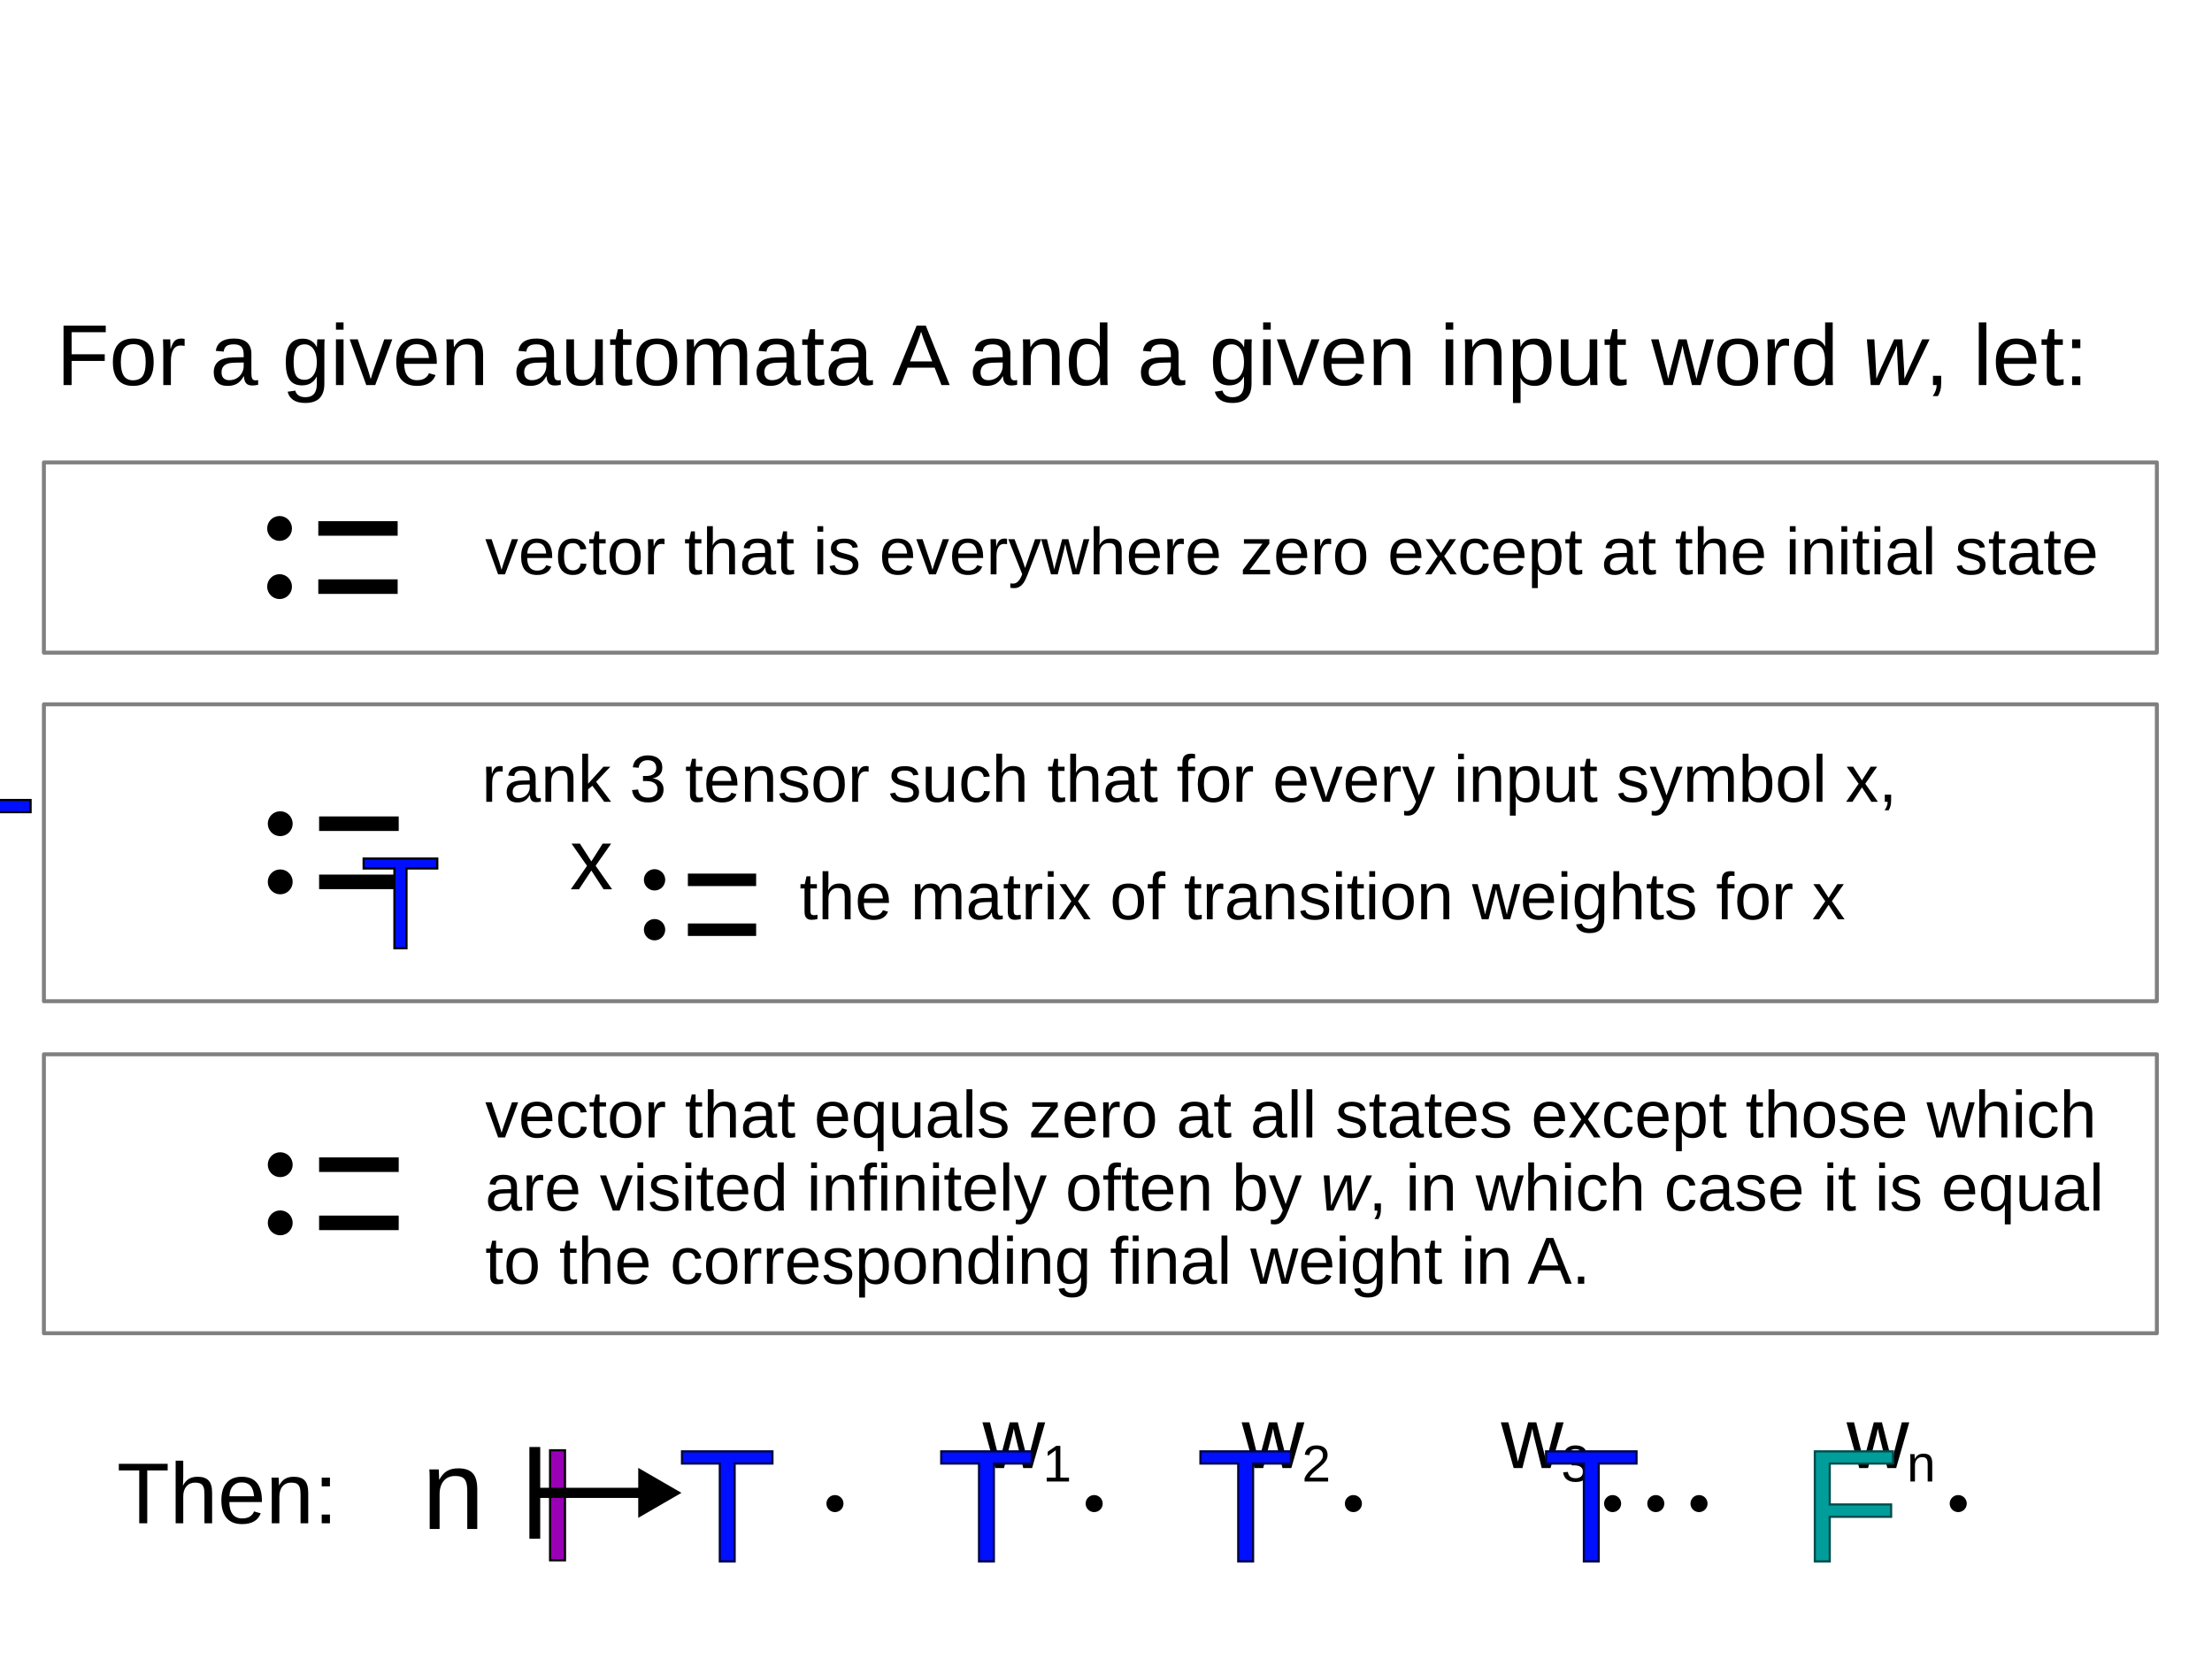
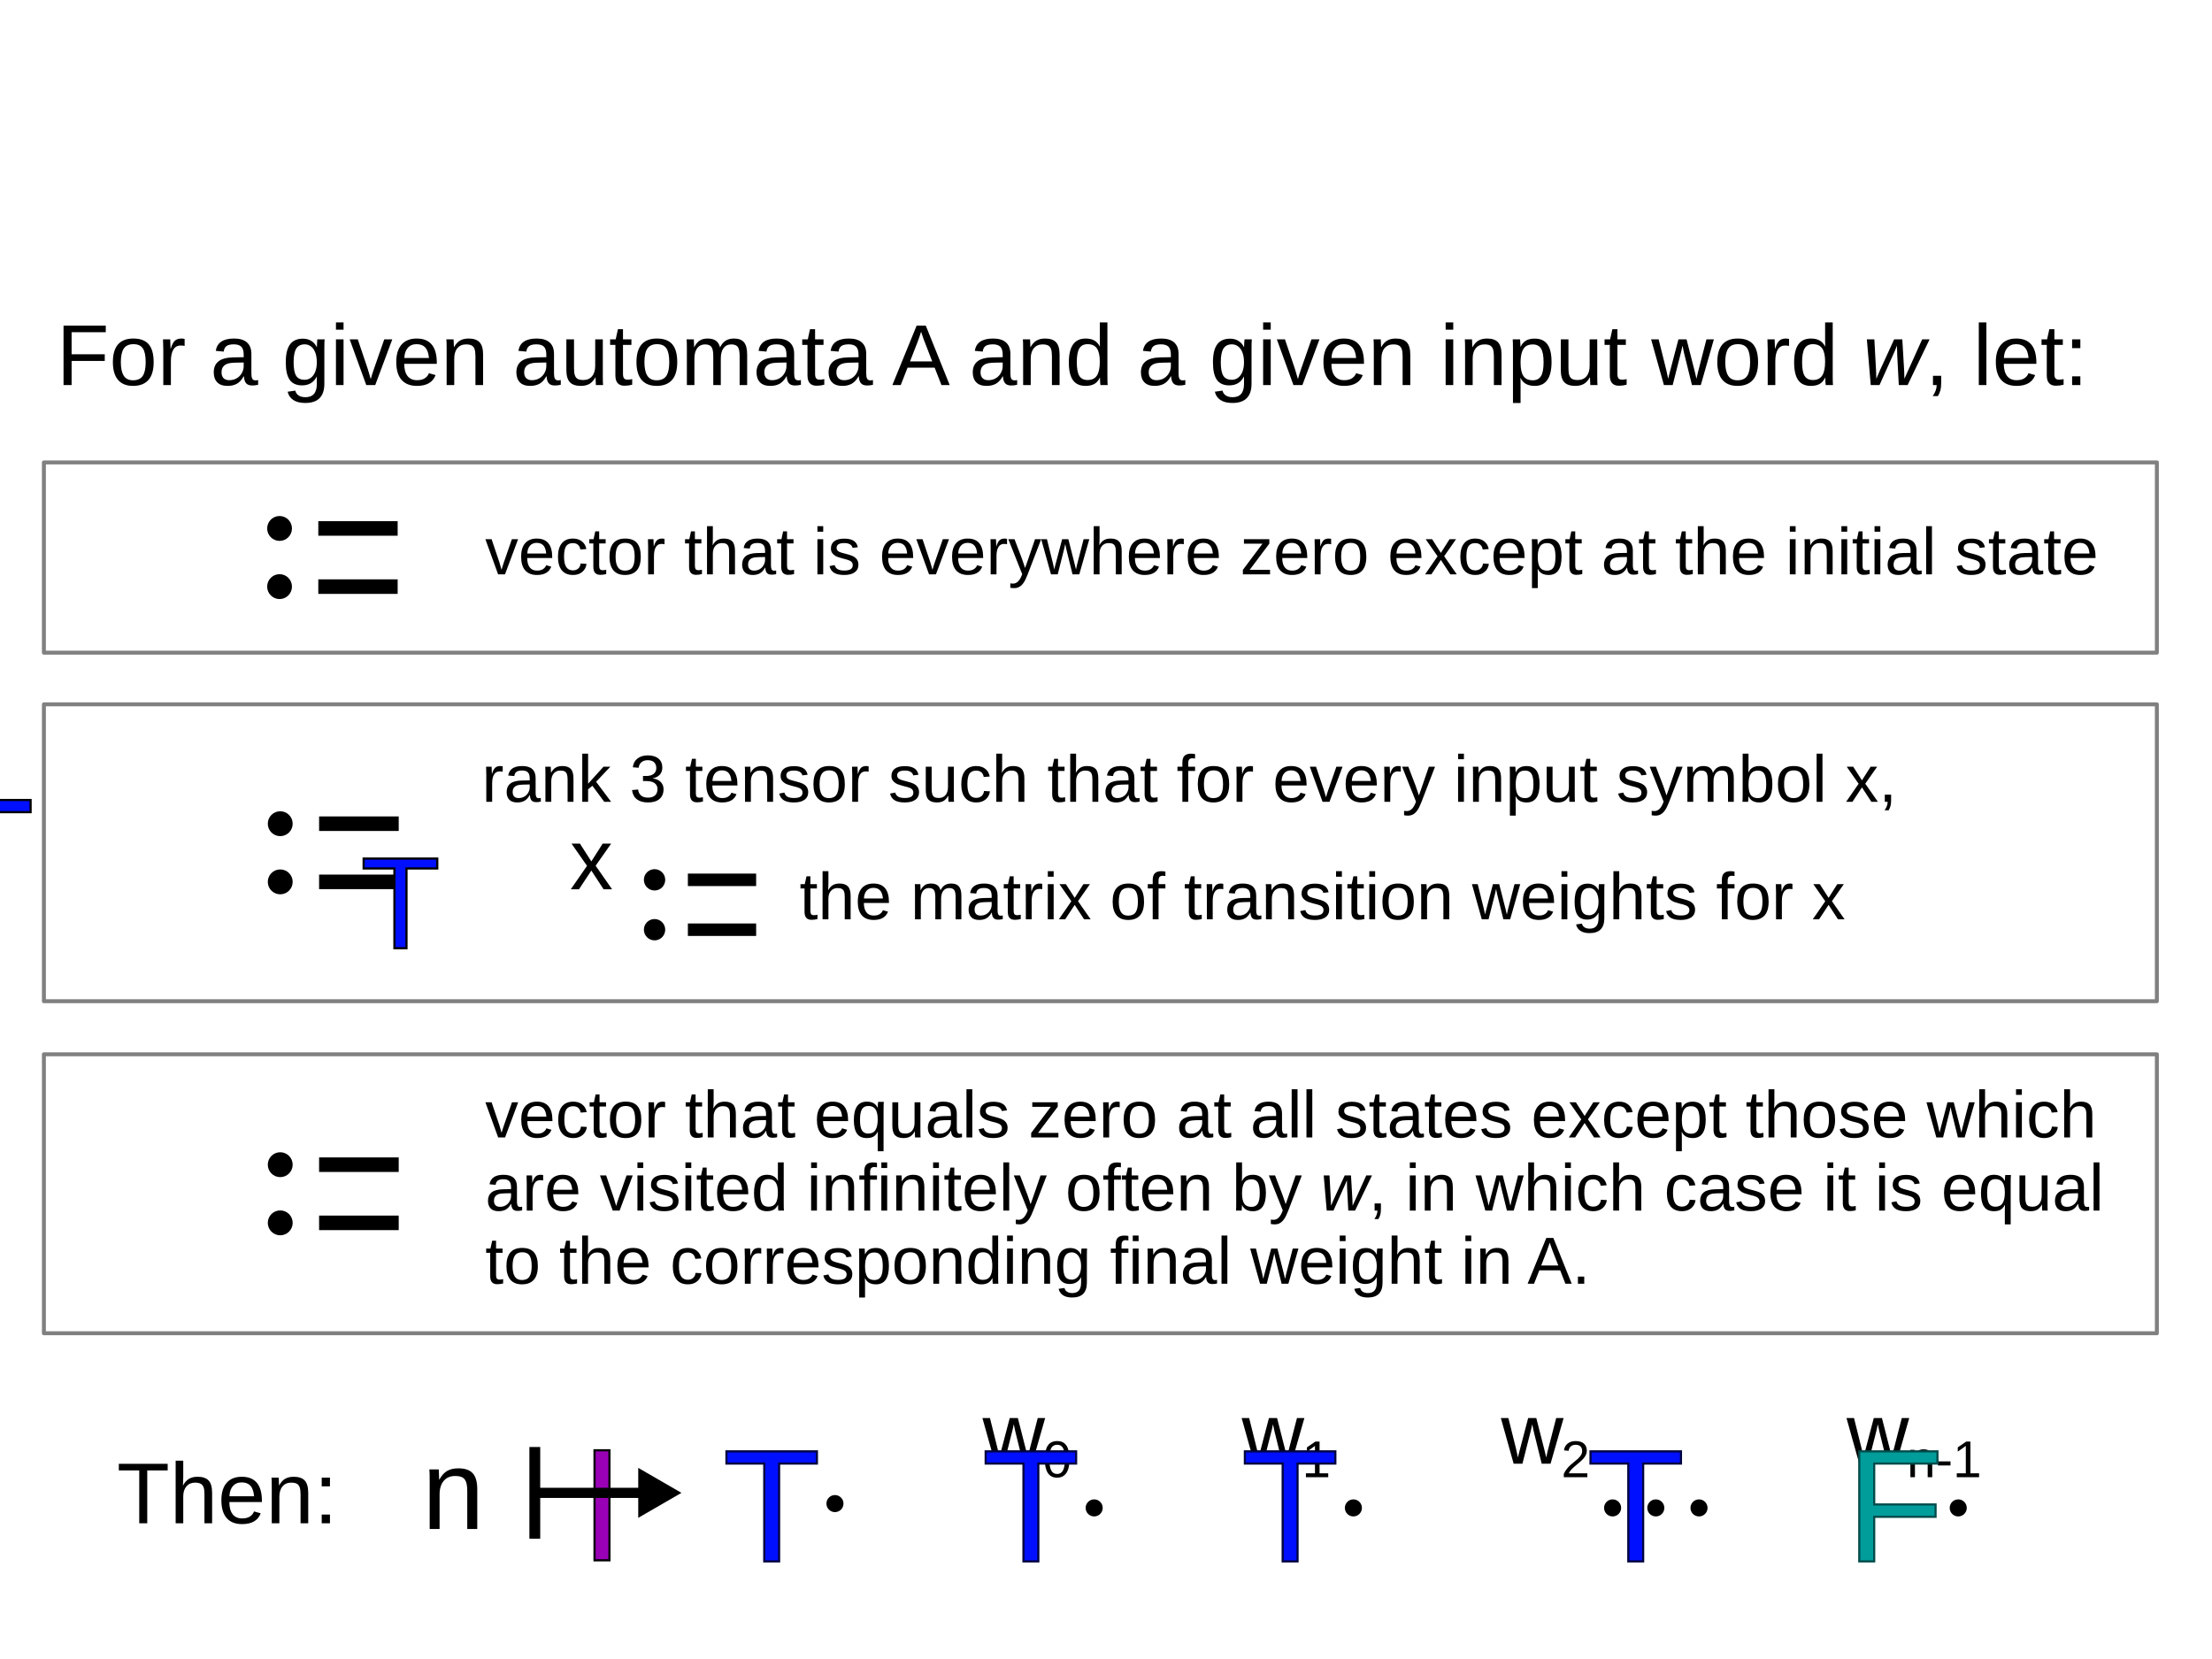
<svg xmlns="http://www.w3.org/2000/svg" height="768" width="1024" id="svg2" version="1.1">
  <defs id="defs26765">
    <marker orient="auto" refY="0" refX="0" id="StopL" style="overflow:visible">
      <path id="path6008" d="M 0,5.65 0,-5.65" style="fill:none;stroke:#000000;stroke-width:1pt" transform="scale(0.8,0.8)" />
    </marker>
    <marker orient="auto" refY="0" refX="0" id="TriangleOutM" style="overflow:visible">
      <path id="path5984" d="m 5.77,0 -8.65,5 0,-10 8.65,5 z" style="fill-rule:evenodd;stroke:#000000;stroke-width:1pt;marker-start:none" transform="scale(0.4,0.4)" />
    </marker>
  </defs>
+   <text xml:space="preserve" style="font-size:40px;font-style:normal;font-variant:normal;font-weight:normal;font-stretch:normal;text-align:start;line-height:125%;letter-spacing:0px;word-spacing:0px;writing-mode:lr-tb;text-anchor:start;fill:#000000;fill-opacity:1;stroke:none;font-family:Arial;-inkscape-font-specification:Arial" x="42.586" y="401.18" id="text3483">
+     <tspan x="42.586" y="401.18" id="tspan3487" />
+   </text>
+   <text xml:space="preserve" style="font-size:40px;font-style:normal;font-variant:normal;font-weight:normal;font-stretch:normal;text-align:start;line-height:125%;letter-spacing:0px;word-spacing:0px;writing-mode:lr-tb;text-anchor:start;fill:#000000;fill-opacity:1;stroke:none;font-family:Arial;-inkscape-font-specification:Arial" x="388.73" y="221.862" id="text4697">
+     <tspan id="tspan4699" x="388.73" y="221.862" />
+   </text>
  <g id="daas">
-     <text id="text3483" y="401.18" x="42.586" style="font-size:40px;font-style:normal;font-variant:normal;font-weight:normal;font-stretch:normal;text-align:start;line-height:125%;letter-spacing:0px;word-spacing:0px;writing-mode:lr-tb;text-anchor:start;fill:#000000;fill-opacity:1;stroke:none;font-family:Arial;-inkscape-font-specification:Arial" xml:space="preserve">
-       <tspan id="tspan3487" y="401.18" x="42.586" />
-     </text>
    <text id="daas.prelude" y="178.25" x="26.132" style="font-size:40px;font-style:normal;font-variant:normal;font-weight:normal;font-stretch:normal;text-align:start;line-height:125%;letter-spacing:0px;word-spacing:0px;writing-mode:lr-tb;text-anchor:start;fill:#000000;fill-opacity:1;stroke:none;font-family:Arial;-inkscape-font-specification:Arial" xml:space="preserve">
      <tspan y="178.25" x="26.132" id="tspan3885">For a given automata A and a given input word <tspan id="tspan4881" style="font-style:italic;-inkscape-font-specification:Arial Italic">w</tspan>, let:</tspan>
    </text>
    <g transform="translate(0,2)" id="daas.initial">
      <text id="text3503" y="263.437" x="224.968" style="font-size:30.729px;font-style:normal;font-variant:normal;font-weight:normal;font-stretch:normal;text-align:start;line-height:125%;letter-spacing:0px;word-spacing:0px;writing-mode:lr-tb;text-anchor:start;fill:#000000;fill-opacity:1;stroke:none;font-family:Arial;-inkscape-font-specification:Arial" xml:space="preserve" transform="scale(0.9983384,1.001664)">
        <tspan id="tspan3509" y="263.437" x="224.968">vector that is everywhere zero except at the initial state</tspan>
      </text>
      <text id="text3887" y="282.132" x="65.056" style="font-size:73.928px;font-style:normal;font-variant:normal;font-weight:normal;font-stretch:normal;text-align:center;line-height:125%;letter-spacing:0px;word-spacing:0px;writing-mode:lr-tb;text-anchor:middle;fill:#9900b5;fill-opacity:1;stroke:#000000;stroke-width:0.998;stroke-opacity:1;font-family:Arial;-inkscape-font-specification:Arial" xml:space="preserve" transform="scale(0.9983384,1.001664)">
        <tspan y="282.132" x="65.056" id="tspan3889" style="stroke-width:0.998">I</tspan>
      </text>
      <g transform="matrix(1.677394,0,0,1.682983,-501.9523,-169.8586)" id="g3891">
        <path style="fill:#000000;fill-opacity:1;stroke:none" id="path3893" d="m 251.169,325.889 c 0,1.89 -1.532,3.422 -3.422,3.422 -1.89,0 -3.422,-1.532 -3.422,-3.422 0,-1.89 1.532,-3.422 3.422,-3.422 1.89,0 3.422,1.532 3.422,3.422 z" transform="translate(128.6535,-80.79211)" />
        <path transform="translate(128.6535,-64.79211)" d="m 251.169,325.889 c 0,1.89 -1.532,3.422 -3.422,3.422 -1.89,0 -3.422,-1.532 -3.422,-3.422 0,-1.89 1.532,-3.422 3.422,-3.422 1.89,0 3.422,1.532 3.422,3.422 z" id="path3895" style="fill:#000000;fill-opacity:1;stroke:none" />
        <g id="g3897" transform="translate(200.6535,-46.79211)">
          <path id="path3899" d="m 186.438,291.889 21.9,0" style="fill:none;stroke:#000000;stroke-width:4;stroke-linecap:butt;stroke-linejoin:miter;stroke-miterlimit:4;stroke-opacity:1;stroke-dasharray:none" />
          <path style="fill:none;stroke:#000000;stroke-width:4;stroke-linecap:butt;stroke-linejoin:miter;stroke-miterlimit:4;stroke-opacity:1;stroke-dasharray:none" d="m 186.438,307.889 21.9,0" id="path3901" />
        </g>
      </g>
      <rect y="212.06" x="20.322" height="88.076" width="978.155" id="rect4691" style="fill:none;stroke:#808080;stroke-width:1.831;stroke-linecap:butt;stroke-linejoin:round;stroke-miterlimit:4;stroke-opacity:1;stroke-dasharray:none;stroke-dashoffset:0" />
    </g>
    <g id="daas.final">
      <text xml:space="preserve" style="font-size:30.78px;font-style:normal;font-variant:normal;font-weight:normal;font-stretch:normal;text-align:start;line-height:110%;letter-spacing:0px;word-spacing:0px;writing-mode:lr-tb;text-anchor:start;fill:#000000;fill-opacity:1;stroke:none;font-family:Arial;-inkscape-font-specification:Arial" x="224.593" y="526.549" id="text3516">
        <tspan id="tspan4728" x="224.593" y="526.549">vector that equals zero at all states except those which</tspan>
        <tspan x="224.593" y="560.407" id="tspan4748">are visited infinitely often by <tspan style="font-style:italic;-inkscape-font-specification:Arial Italic" id="tspan4879">w</tspan>, in which case it is equal</tspan>
        <tspan x="224.593" y="594.265" id="tspan4750">to the corresponding final weight in A.</tspan>
      </text>
      <g id="g4788" transform="translate(0,46.53151)">
        <text id="text3903" y="532.602" x="63.898" style="font-size:74.051px;font-style:normal;font-variant:normal;font-weight:normal;font-stretch:normal;text-align:center;line-height:125%;letter-spacing:0px;word-spacing:0px;writing-mode:lr-tb;text-anchor:middle;fill:#009d9b;fill-opacity:1;stroke:#004c4b;stroke-opacity:1;font-family:Arial;-inkscape-font-specification:Arial" xml:space="preserve">
          <tspan y="532.602" x="63.898" id="tspan3905">F</tspan>
        </text>
        <g id="g4780">
          <g id="g3907" transform="matrix(1.682983,0,0,1.682983,-503.7492,80.14136)">
            <path transform="translate(128.6535,-80.79211)" d="m 251.169,325.889 c 0,1.89 -1.532,3.422 -3.422,3.422 -1.89,0 -3.422,-1.532 -3.422,-3.422 0,-1.89 1.532,-3.422 3.422,-3.422 1.89,0 3.422,1.532 3.422,3.422 z" id="path3909" style="fill:#000000;fill-opacity:1;stroke:none" />
            <path style="fill:#000000;fill-opacity:1;stroke:none" id="path3911" d="m 251.169,325.889 c 0,1.89 -1.532,3.422 -3.422,3.422 -1.89,0 -3.422,-1.532 -3.422,-3.422 0,-1.89 1.532,-3.422 3.422,-3.422 1.89,0 3.422,1.532 3.422,3.422 z" transform="translate(128.6535,-64.79211)" />
            <g transform="translate(200.6535,-46.79211)" id="g3913">
              <path style="fill:none;stroke:#000000;stroke-width:4;stroke-linecap:butt;stroke-linejoin:miter;stroke-miterlimit:4;stroke-opacity:1;stroke-dasharray:none" d="m 186.438,291.889 21.9,0" id="path3915" />
              <path id="path3917" d="m 186.438,307.889 21.9,0" style="fill:none;stroke:#000000;stroke-width:4;stroke-linecap:butt;stroke-linejoin:miter;stroke-miterlimit:4;stroke-opacity:1;stroke-dasharray:none" />
            </g>
          </g>
        </g>
      </g>
      <rect style="fill:none;stroke:#808080;stroke-width:1.831;stroke-linecap:butt;stroke-linejoin:round;stroke-miterlimit:4;stroke-opacity:1;stroke-dasharray:none;stroke-dashoffset:0" id="rect4693" width="978.152" height="129.142" x="20.324" y="488.059" />
    </g>
    <g transform="translate(0,14)" id="daas.transitions">
      <text xml:space="preserve" style="font-size:30.78px;font-style:normal;font-variant:normal;font-weight:normal;font-stretch:normal;text-align:start;line-height:125%;letter-spacing:0px;word-spacing:0px;writing-mode:lr-tb;text-anchor:start;fill:#000000;fill-opacity:1;stroke:none;font-family:Arial;-inkscape-font-specification:Arial" x="222.984" y="357.185" id="text3495">
        <tspan x="222.984" y="357.185" id="tspan5932">rank 3 tensor such that for every input symbol x,</tspan>
      </text>
      <g id="g3876" transform="matrix(1.682983,0,0,1.682983,-503.7492,-45.17809)">
        <path transform="translate(128.6535,-80.79211)" d="m 251.169,325.889 c 0,1.89 -1.532,3.422 -3.422,3.422 -1.89,0 -3.422,-1.532 -3.422,-3.422 0,-1.89 1.532,-3.422 3.422,-3.422 1.89,0 3.422,1.532 3.422,3.422 z" id="path3066" style="fill:#000000;fill-opacity:1;stroke:none" />
        <path style="fill:#000000;fill-opacity:1;stroke:none" id="path3074" d="m 251.169,325.889 c 0,1.89 -1.532,3.422 -3.422,3.422 -1.89,0 -3.422,-1.532 -3.422,-3.422 0,-1.89 1.532,-3.422 3.422,-3.422 1.89,0 3.422,1.532 3.422,3.422 z" transform="translate(128.6535,-64.79211)" />
        <g transform="translate(200.6535,-46.79211)" id="g4358">
          <path style="fill:none;stroke:#000000;stroke-width:4;stroke-linecap:butt;stroke-linejoin:miter;stroke-miterlimit:4;stroke-opacity:1;stroke-dasharray:none" d="m 186.438,291.889 21.9,0" id="path3070" />
          <path id="path3076" d="m 186.438,307.889 21.9,0" style="fill:none;stroke:#000000;stroke-width:4;stroke-linecap:butt;stroke-linejoin:miter;stroke-miterlimit:4;stroke-opacity:1;stroke-dasharray:none" />
        </g>
      </g>
      <rect style="fill:none;stroke:#808080;stroke-width:1.835;stroke-linecap:butt;stroke-linejoin:round;stroke-miterlimit:4;stroke-opacity:1;stroke-dasharray:none;stroke-dashoffset:0" id="rect3919" width="978.148" height="137.436" x="20.325" y="312.061" />
      <text xml:space="preserve" style="font-size:74.051px;font-style:normal;font-variant:normal;font-weight:normal;font-stretch:normal;text-align:center;line-height:125%;letter-spacing:0px;word-spacing:0px;writing-mode:lr-tb;text-anchor:middle;fill:#0010ff;fill-opacity:1;stroke:#000000;stroke-opacity:1;font-family:Arial;-inkscape-font-specification:Arial" x="65.254" y="407.283" id="text5853">
        <tspan id="tspan5855" x="65.254" y="407.283">T</tspan>
      </text>
      <text id="text5928" y="424.948" x="244.045" style="font-size:60.315px;font-style:normal;font-variant:normal;font-weight:normal;font-stretch:normal;text-align:center;line-height:125%;letter-spacing:0px;word-spacing:0px;writing-mode:lr-tb;text-anchor:middle;fill:#0010ff;fill-opacity:1;stroke:#000000;stroke-opacity:1;font-family:Arial;-inkscape-font-specification:Arial" xml:space="preserve">
        <tspan y="424.948" x="244.045" id="tspan5930">T</tspan>
      </text>
      <text xml:space="preserve" style="font-size:40px;font-style:normal;font-variant:normal;font-weight:normal;font-stretch:normal;text-align:start;line-height:125%;letter-spacing:0px;word-spacing:0px;writing-mode:lr-tb;text-anchor:start;fill:#000000;fill-opacity:1;stroke:none;font-family:Arial;-inkscape-font-specification:Arial" x="263.781" y="397.682" id="text5936">
        <tspan id="tspan5938" x="263.781" y="397.682">x</tspan>
      </text>
      <g transform="matrix(1.442948,0,0,1.442948,-240.1127,39.63829)" id="g5940">
        <path style="fill:#000000;fill-opacity:1;stroke:none" id="path5942" d="m 251.169,325.889 c 0,1.89 -1.532,3.422 -3.422,3.422 -1.89,0 -3.422,-1.532 -3.422,-3.422 0,-1.89 1.532,-3.422 3.422,-3.422 1.89,0 3.422,1.532 3.422,3.422 z" transform="translate(128.6535,-80.79211)" />
        <path transform="translate(128.6535,-64.79211)" d="m 251.169,325.889 c 0,1.89 -1.532,3.422 -3.422,3.422 -1.89,0 -3.422,-1.532 -3.422,-3.422 0,-1.89 1.532,-3.422 3.422,-3.422 1.89,0 3.422,1.532 3.422,3.422 z" id="path5944" style="fill:#000000;fill-opacity:1;stroke:none" />
        <g id="g5946" transform="translate(200.6535,-46.79211)">
          <path id="path5948" d="m 186.438,291.889 21.9,0" style="fill:none;stroke:#000000;stroke-width:4;stroke-linecap:butt;stroke-linejoin:miter;stroke-miterlimit:4;stroke-opacity:1;stroke-dasharray:none" />
          <path style="fill:none;stroke:#000000;stroke-width:4;stroke-linecap:butt;stroke-linejoin:miter;stroke-miterlimit:4;stroke-opacity:1;stroke-dasharray:none" d="m 186.438,307.889 21.9,0" id="path5950" />
        </g>
      </g>
      <text id="text5957" y="411.578" x="370.1" style="font-size:30.78px;font-style:normal;font-variant:normal;font-weight:normal;font-stretch:normal;text-align:start;line-height:125%;letter-spacing:0px;word-spacing:0px;writing-mode:lr-tb;text-anchor:start;fill:#000000;fill-opacity:1;stroke:none;font-family:Arial;-inkscape-font-specification:Arial" xml:space="preserve">
        <tspan id="tspan5959" y="411.578" x="370.1">the matrix of transition weights for x</tspan>
      </text>
    </g>
-     <text id="text4697" y="221.862" x="388.73" style="font-size:40px;font-style:normal;font-variant:normal;font-weight:normal;font-stretch:normal;text-align:start;line-height:125%;letter-spacing:0px;word-spacing:0px;writing-mode:lr-tb;text-anchor:start;fill:#000000;fill-opacity:1;stroke:none;font-family:Arial;-inkscape-font-specification:Arial" xml:space="preserve">
-       <tspan y="221.862" x="388.73" id="tspan4699" />
-     </text>
-     <g transform="translate(9.569159,20)" id="g4827">
-       <g id="waas.equation" transform="translate(136.3211,-20)">
-         <text id="text3520" y="722.817" x="283.37" style="font-size:74.051px;font-style:normal;font-variant:normal;font-weight:normal;font-stretch:normal;text-align:center;line-height:125%;letter-spacing:0px;word-spacing:0px;writing-mode:lr-tb;text-anchor:middle;fill:#0010ff;fill-opacity:1;stroke:#000440;stroke-opacity:1;font-family:Arial;-inkscape-font-specification:Arial" xml:space="preserve">
-           <tspan y="722.817" x="283.37" id="tspan3522">T</tspan>
-         </text>
-         <text id="text4699" y="722.315" x="204.793" style="font-size:74.051px;font-style:normal;font-variant:normal;font-weight:normal;font-stretch:normal;text-align:center;line-height:125%;letter-spacing:0px;word-spacing:0px;writing-mode:lr-tb;text-anchor:middle;fill:#9900b5;fill-opacity:1;stroke:#000000;stroke-opacity:1;font-family:Arial;-inkscape-font-specification:Arial" xml:space="preserve">
-           <tspan y="722.315" x="204.793" id="tspan4701">I</tspan>
-         </text>
-         <path transform="matrix(0.81,0,0,0.81,-344.8291,545.6558)" d="m 727.67,185.676 c 0,2.693 -2.183,4.876 -4.876,4.876 -2.693,0 -4.876,-2.183 -4.876,-4.876 0,-2.693 2.183,-4.876 4.876,-4.876 2.693,0 4.876,2.183 4.876,4.876 z" id="weighted_automata.weight.dot.1" style="fill:#000000;fill-opacity:1;stroke:none" />
-         <text id="text5721" y="679.599" x="308.967" style="font-size:40px;font-style:normal;font-variant:normal;font-weight:normal;font-stretch:normal;text-align:start;line-height:125%;letter-spacing:0px;word-spacing:0px;writing-mode:lr-tb;text-anchor:start;fill:#000000;fill-opacity:1;stroke:none;font-family:Arial;-inkscape-font-specification:Arial" xml:space="preserve">
-           <tspan y="679.599" x="308.967" id="tspan5723">w</tspan>
-         </text>
-         <text xml:space="preserve" style="font-size:23.949px;font-style:normal;font-variant:normal;font-weight:normal;font-stretch:normal;text-align:start;line-height:125%;letter-spacing:0px;word-spacing:0px;writing-mode:lr-tb;text-anchor:start;fill:#000000;fill-opacity:1;stroke:none;font-family:Arial;-inkscape-font-specification:Arial" x="336.831" y="685.831" id="text5725">
-           <tspan id="tspan5727" x="336.831" y="685.831">1</tspan>
-         </text>
-         <text xml:space="preserve" style="font-size:74.051px;font-style:normal;font-variant:normal;font-weight:normal;font-stretch:normal;text-align:center;line-height:125%;letter-spacing:0px;word-spacing:0px;writing-mode:lr-tb;text-anchor:middle;fill:#0010ff;fill-opacity:1;stroke:#000440;stroke-opacity:1;font-family:Arial;-inkscape-font-specification:Arial" x="403.37" y="722.817" id="text5729">
-           <tspan id="tspan5731" x="403.37" y="722.817">T</tspan>
-         </text>
-         <path style="fill:#000000;fill-opacity:1;stroke:none" id="path5733" d="m 727.67,185.676 c 0,2.693 -2.183,4.876 -4.876,4.876 -2.693,0 -4.876,-2.183 -4.876,-4.876 0,-2.693 2.183,-4.876 4.876,-4.876 2.693,0 4.876,2.183 4.876,4.876 z" transform="matrix(0.81,0,0,0.81,-224.8291,545.6558)" />
-         <text xml:space="preserve" style="font-size:40px;font-style:normal;font-variant:normal;font-weight:normal;font-stretch:normal;text-align:start;line-height:125%;letter-spacing:0px;word-spacing:0px;writing-mode:lr-tb;text-anchor:start;fill:#000000;fill-opacity:1;stroke:none;font-family:Arial;-inkscape-font-specification:Arial" x="428.967" y="679.599" id="text5735">
-           <tspan id="tspan5737" x="428.967" y="679.599">w</tspan>
-         </text>
-         <text id="text5739" y="685.831" x="456.831" style="font-size:23.949px;font-style:normal;font-variant:normal;font-weight:normal;font-stretch:normal;text-align:start;line-height:125%;letter-spacing:0px;word-spacing:0px;writing-mode:lr-tb;text-anchor:start;fill:#000000;fill-opacity:1;stroke:none;font-family:Arial;-inkscape-font-specification:Arial" xml:space="preserve">
-           <tspan y="685.831" x="456.831" id="tspan5741">2</tspan>
-         </text>
-         <text id="text5743" y="722.817" x="523.37" style="font-size:74.051px;font-style:normal;font-variant:normal;font-weight:normal;font-stretch:normal;text-align:center;line-height:125%;letter-spacing:0px;word-spacing:0px;writing-mode:lr-tb;text-anchor:middle;fill:#0010ff;fill-opacity:1;stroke:#000440;stroke-opacity:1;font-family:Arial;-inkscape-font-specification:Arial" xml:space="preserve">
-           <tspan y="722.817" x="523.37" id="tspan5745">T</tspan>
-         </text>
-         <path transform="matrix(0.81,0,0,0.81,-104.8291,545.6558)" d="m 727.67,185.676 c 0,2.693 -2.183,4.876 -4.876,4.876 -2.693,0 -4.876,-2.183 -4.876,-4.876 0,-2.693 2.183,-4.876 4.876,-4.876 2.693,0 4.876,2.183 4.876,4.876 z" id="path5747" style="fill:#000000;fill-opacity:1;stroke:none" />
-         <text id="text5749" y="679.599" x="548.967" style="font-size:40px;font-style:normal;font-variant:normal;font-weight:normal;font-stretch:normal;text-align:start;line-height:125%;letter-spacing:0px;word-spacing:0px;writing-mode:lr-tb;text-anchor:start;fill:#000000;fill-opacity:1;stroke:none;font-family:Arial;-inkscape-font-specification:Arial" xml:space="preserve">
-           <tspan y="679.599" x="548.967" id="tspan5751">w</tspan>
-         </text>
-         <text xml:space="preserve" style="font-size:23.949px;font-style:normal;font-variant:normal;font-weight:normal;font-stretch:normal;text-align:start;line-height:125%;letter-spacing:0px;word-spacing:0px;writing-mode:lr-tb;text-anchor:start;fill:#000000;fill-opacity:1;stroke:none;font-family:Arial;-inkscape-font-specification:Arial" x="576.831" y="685.831" id="text5753">
-           <tspan id="tspan5755" x="576.831" y="685.831">3</tspan>
-         </text>
-         <path style="fill:#000000;fill-opacity:1;stroke:none" id="path5757" d="m 727.67,185.676 c 0,2.693 -2.183,4.876 -4.876,4.876 -2.693,0 -4.876,-2.183 -4.876,-4.876 0,-2.693 2.183,-4.876 4.876,-4.876 2.693,0 4.876,2.183 4.876,4.876 z" transform="matrix(0.81,0,0,0.81,15.17093,545.6558)" />
-         <path transform="matrix(0.81,0,0,0.81,35.17093,545.6558)" d="m 727.67,185.676 c 0,2.693 -2.183,4.876 -4.876,4.876 -2.693,0 -4.876,-2.183 -4.876,-4.876 0,-2.693 2.183,-4.876 4.876,-4.876 2.693,0 4.876,2.183 4.876,4.876 z" id="path5759" style="fill:#000000;fill-opacity:1;stroke:none" />
-         <path style="fill:#000000;fill-opacity:1;stroke:none" id="path5761" d="m 727.67,185.676 c 0,2.693 -2.183,4.876 -4.876,4.876 -2.693,0 -4.876,-2.183 -4.876,-4.876 0,-2.693 2.183,-4.876 4.876,-4.876 2.693,0 4.876,2.183 4.876,4.876 z" transform="matrix(0.81,0,0,0.81,55.17093,545.6558)" />
-         <text xml:space="preserve" style="font-size:74.051px;font-style:normal;font-variant:normal;font-weight:normal;font-stretch:normal;text-align:center;line-height:125%;letter-spacing:0px;word-spacing:0px;writing-mode:lr-tb;text-anchor:middle;fill:#0010ff;fill-opacity:1;stroke:#000440;stroke-opacity:1;font-family:Arial;-inkscape-font-specification:Arial" x="683.37" y="722.817" id="text5763">
-           <tspan id="tspan5765" x="683.37" y="722.817">T</tspan>
-         </text>
-         <text xml:space="preserve" style="font-size:40px;font-style:normal;font-variant:normal;font-weight:normal;font-stretch:normal;text-align:start;line-height:125%;letter-spacing:0px;word-spacing:0px;writing-mode:lr-tb;text-anchor:start;fill:#000000;fill-opacity:1;stroke:none;font-family:Arial;-inkscape-font-specification:Arial" x="708.967" y="679.599" id="text5767">
-           <tspan id="tspan5769" x="708.967" y="679.599">w</tspan>
-         </text>
-         <text id="text5771" y="685.831" x="736.831" style="font-size:23.949px;font-style:normal;font-variant:normal;font-weight:normal;font-stretch:normal;text-align:start;line-height:125%;letter-spacing:0px;word-spacing:0px;writing-mode:lr-tb;text-anchor:start;fill:#000000;fill-opacity:1;stroke:none;font-family:Arial;-inkscape-font-specification:Arial" xml:space="preserve">
-           <tspan y="685.831" x="736.831" id="tspan5773">n</tspan>
-         </text>
-         <text xml:space="preserve" style="font-size:74.051px;font-style:normal;font-variant:normal;font-weight:normal;font-stretch:normal;text-align:center;line-height:125%;letter-spacing:0px;word-spacing:0px;writing-mode:lr-tb;text-anchor:middle;fill:#009d9b;fill-opacity:1;stroke:#004c4b;stroke-opacity:1;font-family:Arial;-inkscape-font-specification:Arial" x="803.37" y="722.817" id="text5775">
-           <tspan id="tspan5777" x="803.37" y="722.817">F</tspan>
-         </text>
-         <path style="fill:#000000;fill-opacity:1;stroke:none" id="path5779" d="m 727.67,185.676 c 0,2.693 -2.183,4.876 -4.876,4.876 -2.693,0 -4.876,-2.183 -4.876,-4.876 0,-2.693 2.183,-4.876 4.876,-4.876 2.693,0 4.876,2.183 4.876,4.876 z" transform="matrix(0.81,0,0,0.81,175.1709,545.6558)" />
-       </g>
-       <text xml:space="preserve" style="font-size:40px;font-style:normal;font-variant:normal;font-weight:normal;font-stretch:normal;text-align:start;line-height:125%;letter-spacing:0px;word-spacing:0px;writing-mode:lr-tb;text-anchor:start;fill:#000000;fill-opacity:1;stroke:none;font-family:Arial;-inkscape-font-specification:Arial" x="44.533" y="685.169" id="text4799">
-         <tspan id="tspan4801" x="44.533" y="685.169">Then:</tspan>
+     <g id="g26321">
+       <text xml:space="preserve" style="font-size:74.051px;font-style:normal;font-variant:normal;font-weight:normal;font-stretch:normal;text-align:center;line-height:125%;letter-spacing:0px;word-spacing:0px;writing-mode:lr-tb;text-anchor:middle;fill:#0010ff;fill-opacity:1;stroke:#000440;stroke-opacity:1;font-family:Arial;-inkscape-font-specification:Arial" x="429.261" y="722.817" id="text3520">
+         <tspan id="tspan3522" x="429.261" y="722.817">T</tspan>
      </text>
-       <g id="g4822" transform="matrix(1.61051,0,0,1.61051,-99.17771,-416.144)">
+       <text xml:space="preserve" style="font-size:74.051px;font-style:normal;font-variant:normal;font-weight:normal;font-stretch:normal;text-align:center;line-height:125%;letter-spacing:0px;word-spacing:0px;writing-mode:lr-tb;text-anchor:middle;fill:#9900b5;fill-opacity:1;stroke:#000000;stroke-opacity:1;font-family:Arial;-inkscape-font-specification:Arial" x="350.683" y="722.315" id="text4699">
+         <tspan id="tspan4701" x="350.683" y="722.315">I</tspan>
+       </text>
+       <path style="fill:#000000;fill-opacity:1;stroke:none" id="weighted_automata.weight.dot.1" d="m 727.67,185.676 a 4.876,4.876 0 1 1 -9.752,0 4.876,4.876 0 1 1 9.752,0 z" transform="matrix(0.81,0,0,0.81,-198.9389,545.6558)" />
+       <text xml:space="preserve" style="font-size:40px;font-style:normal;font-variant:normal;font-weight:normal;font-stretch:normal;text-align:start;line-height:125%;letter-spacing:0px;word-spacing:0px;writing-mode:lr-tb;text-anchor:start;fill:#000000;fill-opacity:1;stroke:none;font-family:Arial;-inkscape-font-specification:Arial" x="454.857" y="677.599" id="text5721">
+         <tspan id="tspan5723" x="454.857" y="677.599">w</tspan>
+       </text>
+       <text id="text5725" y="683.831" x="482.721" style="font-size:23.949px;font-style:normal;font-variant:normal;font-weight:normal;font-stretch:normal;text-align:start;line-height:125%;letter-spacing:0px;word-spacing:0px;writing-mode:lr-tb;text-anchor:start;fill:#000000;fill-opacity:1;stroke:none;font-family:Arial;-inkscape-font-specification:Arial" xml:space="preserve">
+         <tspan y="683.831" x="482.721" id="tspan5727">0</tspan>
+       </text>
+       <text id="text5729" y="722.817" x="549.261" style="font-size:74.051px;font-style:normal;font-variant:normal;font-weight:normal;font-stretch:normal;text-align:center;line-height:125%;letter-spacing:0px;word-spacing:0px;writing-mode:lr-tb;text-anchor:middle;fill:#0010ff;fill-opacity:1;stroke:#000440;stroke-opacity:1;font-family:Arial;-inkscape-font-specification:Arial" xml:space="preserve">
+         <tspan y="722.817" x="549.261" id="tspan5731">T</tspan>
+       </text>
+       <path transform="matrix(0.81,0,0,0.81,-78.93886,547.6558)" d="m 727.67,185.676 a 4.876,4.876 0 1 1 -9.752,0 4.876,4.876 0 1 1 9.752,0 z" id="path5733" style="fill:#000000;fill-opacity:1;stroke:none" />
+       <text id="text5735" y="677.599" x="574.857" style="font-size:40px;font-style:normal;font-variant:normal;font-weight:normal;font-stretch:normal;text-align:start;line-height:125%;letter-spacing:0px;word-spacing:0px;writing-mode:lr-tb;text-anchor:start;fill:#000000;fill-opacity:1;stroke:none;font-family:Arial;-inkscape-font-specification:Arial" xml:space="preserve">
+         <tspan y="677.599" x="574.857" id="tspan5737">w</tspan>
+       </text>
+       <text xml:space="preserve" style="font-size:23.949px;font-style:normal;font-variant:normal;font-weight:normal;font-stretch:normal;text-align:start;line-height:125%;letter-spacing:0px;word-spacing:0px;writing-mode:lr-tb;text-anchor:start;fill:#000000;fill-opacity:1;stroke:none;font-family:Arial;-inkscape-font-specification:Arial" x="602.721" y="683.831" id="text5739">
+         <tspan id="tspan5741" x="602.721" y="683.831">1</tspan>
+       </text>
+       <text xml:space="preserve" style="font-size:74.051px;font-style:normal;font-variant:normal;font-weight:normal;font-stretch:normal;text-align:center;line-height:125%;letter-spacing:0px;word-spacing:0px;writing-mode:lr-tb;text-anchor:middle;fill:#0010ff;fill-opacity:1;stroke:#000440;stroke-opacity:1;font-family:Arial;-inkscape-font-specification:Arial" x="669.26" y="722.817" id="text5743">
+         <tspan id="tspan5745" x="669.26" y="722.817">T</tspan>
+       </text>
+       <path style="fill:#000000;fill-opacity:1;stroke:none" id="path5747" d="m 727.67,185.676 a 4.876,4.876 0 1 1 -9.752,0 4.876,4.876 0 1 1 9.752,0 z" transform="matrix(0.81,0,0,0.81,41.06114,547.6558)" />
+       <text xml:space="preserve" style="font-size:40px;font-style:normal;font-variant:normal;font-weight:normal;font-stretch:normal;text-align:start;line-height:125%;letter-spacing:0px;word-spacing:0px;writing-mode:lr-tb;text-anchor:start;fill:#000000;fill-opacity:1;stroke:none;font-family:Arial;-inkscape-font-specification:Arial" x="694.857" y="677.599" id="text5749">
+         <tspan id="tspan5751" x="694.857" y="677.599">w</tspan>
+       </text>
+       <text id="text5753" y="683.831" x="722.721" style="font-size:23.949px;font-style:normal;font-variant:normal;font-weight:normal;font-stretch:normal;text-align:start;line-height:125%;letter-spacing:0px;word-spacing:0px;writing-mode:lr-tb;text-anchor:start;fill:#000000;fill-opacity:1;stroke:none;font-family:Arial;-inkscape-font-specification:Arial" xml:space="preserve">
+         <tspan y="683.831" x="722.721" id="tspan5755">2</tspan>
+       </text>
+       <path transform="matrix(0.81,0,0,0.81,161.0611,547.6558)" d="m 727.67,185.676 a 4.876,4.876 0 1 1 -9.752,0 4.876,4.876 0 1 1 9.752,0 z" id="path5757" style="fill:#000000;fill-opacity:1;stroke:none" />
+       <path style="fill:#000000;fill-opacity:1;stroke:none" id="path5759" d="m 727.67,185.676 a 4.876,4.876 0 1 1 -9.752,0 4.876,4.876 0 1 1 9.752,0 z" transform="matrix(0.81,0,0,0.81,181.0611,547.6558)" />
+       <path transform="matrix(0.81,0,0,0.81,201.0611,547.6558)" d="m 727.67,185.676 a 4.876,4.876 0 1 1 -9.752,0 4.876,4.876 0 1 1 9.752,0 z" id="path5761" style="fill:#000000;fill-opacity:1;stroke:none" />
+       <text id="text5763" y="722.817" x="829.26" style="font-size:74.051px;font-style:normal;font-variant:normal;font-weight:normal;font-stretch:normal;text-align:center;line-height:125%;letter-spacing:0px;word-spacing:0px;writing-mode:lr-tb;text-anchor:middle;fill:#0010ff;fill-opacity:1;stroke:#000440;stroke-opacity:1;font-family:Arial;-inkscape-font-specification:Arial" xml:space="preserve">
+         <tspan y="722.817" x="829.26" id="tspan5765">T</tspan>
+       </text>
+       <text id="text5767" y="677.599" x="854.857" style="font-size:40px;font-style:normal;font-variant:normal;font-weight:normal;font-stretch:normal;text-align:start;line-height:125%;letter-spacing:0px;word-spacing:0px;writing-mode:lr-tb;text-anchor:start;fill:#000000;fill-opacity:1;stroke:none;font-family:Arial;-inkscape-font-specification:Arial" xml:space="preserve">
+         <tspan y="677.599" x="854.857" id="tspan5769">w</tspan>
+       </text>
+       <text xml:space="preserve" style="font-size:23.949px;font-style:normal;font-variant:normal;font-weight:normal;font-stretch:normal;text-align:start;line-height:125%;letter-spacing:0px;word-spacing:0px;writing-mode:lr-tb;text-anchor:start;fill:#000000;fill-opacity:1;stroke:none;font-family:Arial;-inkscape-font-specification:Arial" x="882.721" y="683.831" id="text5771">
+         <tspan id="tspan5773" x="882.721" y="683.831">n-1</tspan>
+       </text>
+       <text id="text5775" y="722.817" x="949.26" style="font-size:74.051px;font-style:normal;font-variant:normal;font-weight:normal;font-stretch:normal;text-align:center;line-height:125%;letter-spacing:0px;word-spacing:0px;writing-mode:lr-tb;text-anchor:middle;fill:#009d9b;fill-opacity:1;stroke:#004c4b;stroke-opacity:1;font-family:Arial;-inkscape-font-specification:Arial" xml:space="preserve">
+         <tspan y="722.817" x="949.26" id="tspan5777">F</tspan>
+       </text>
+       <path transform="matrix(0.81,0,0,0.81,321.0611,547.6558)" d="m 727.67,185.676 a 4.876,4.876 0 1 1 -9.752,0 4.876,4.876 0 1 1 9.752,0 z" id="path5779" style="fill:#000000;fill-opacity:1;stroke:none" />
+       <text xml:space="preserve" style="font-size:40px;font-style:normal;font-variant:normal;font-weight:normal;font-stretch:normal;text-align:start;line-height:125%;letter-spacing:0px;word-spacing:0px;writing-mode:lr-tb;text-anchor:start;fill:#000000;fill-opacity:1;stroke:none;font-family:Arial;-inkscape-font-specification:Arial" x="54.102" y="705.169" id="text4799">
+         <tspan id="tspan4801" x="54.102" y="705.169">Then:</tspan>
+       </text>
+       <g id="g4822" transform="matrix(1.61051,0,0,1.61051,-89.60855,-396.144)">
        <text xml:space="preserve" style="font-size:32.4px;font-style:normal;font-variant:normal;font-weight:normal;font-stretch:normal;text-align:start;line-height:125%;letter-spacing:0px;word-spacing:0px;writing-mode:lr-tb;text-anchor:start;fill:#000000;fill-opacity:1;stroke:none;font-family:Arial;-inkscape-font-specification:Arial" x="176.902" y="685.47" id="text12226">
          <tspan x="176.902" y="685.47" id="tspan12228">n</tspan>
        </text>
        <path style="fill:none;stroke:#000000;stroke-width:2.916;stroke-linecap:butt;stroke-linejoin:miter;stroke-miterlimit:4;stroke-opacity:1;stroke-dasharray:none;marker-start:url(#StopL);marker-end:url(#TriangleOutM)" d="m 209.367,675.085 33.867,0" id="path12242" />
      </g>
    </g>
  </g>
</svg>
